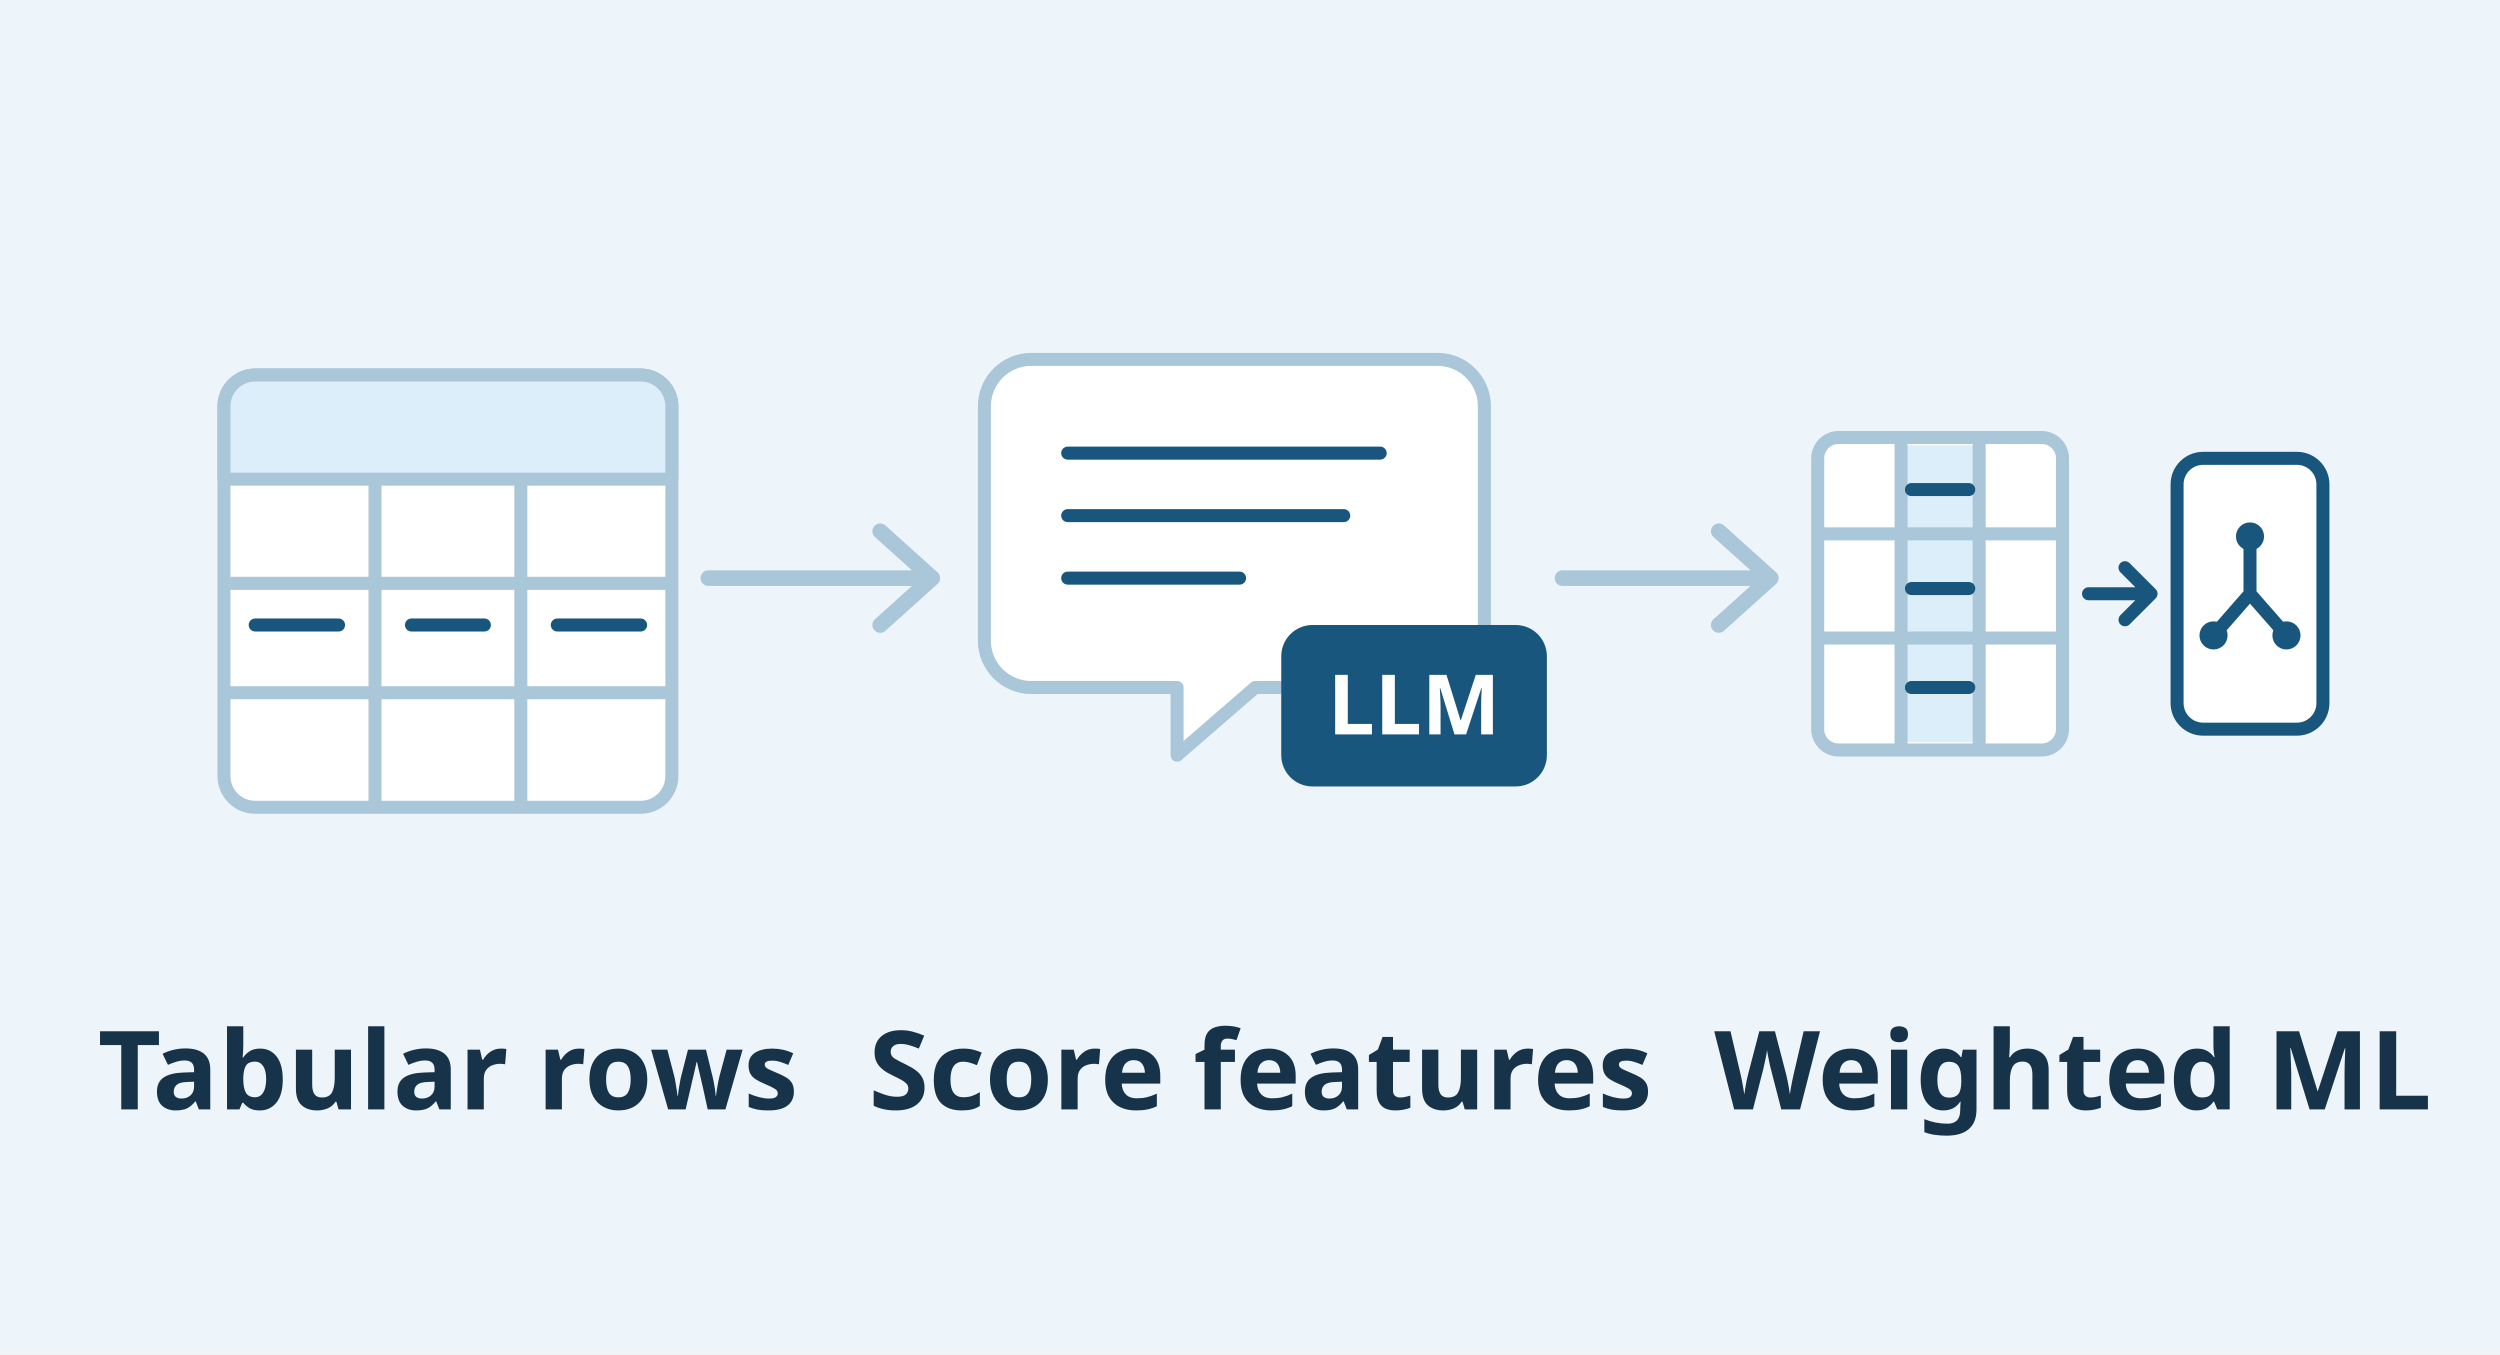
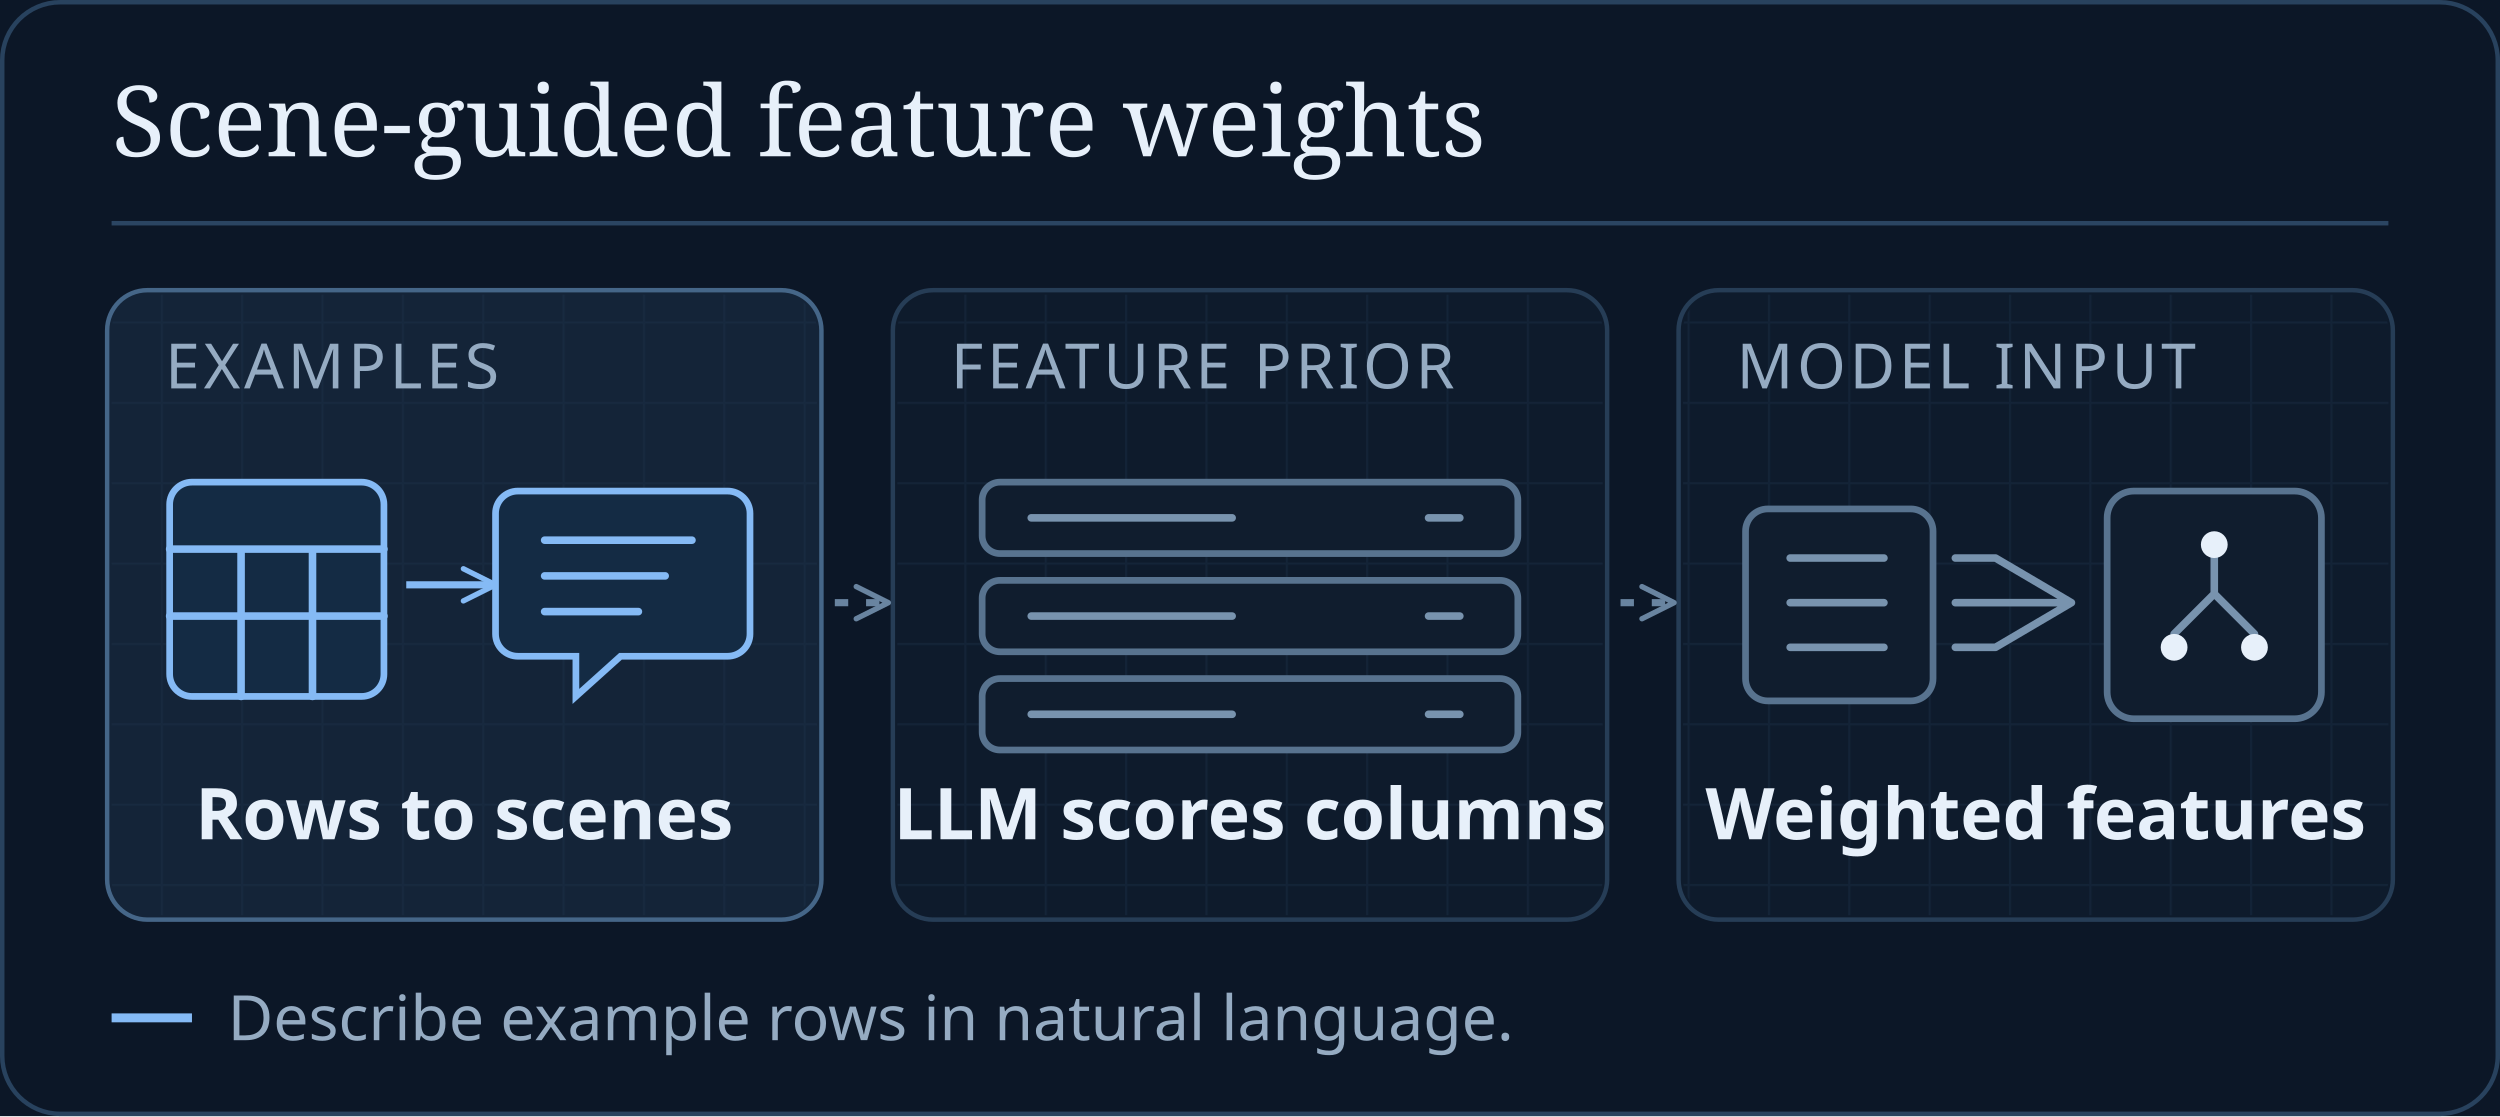
- <svg xmlns="http://www.w3.org/2000/svg" viewBox="0 0 480 260" role="img" aria-labelledby="sift-title sift-desc">
-   <rect width="480" height="260" fill="#edf5fa" />
-   <g fill="none" stroke="#a9c7d9" stroke-width="3" stroke-linecap="round" stroke-linejoin="round">
-     <path d="M136 111h43m-10-9 10 9-10 9" />
-     <path d="M300 111h40m-10-9 10 9-10 9" />
+ <svg xmlns="http://www.w3.org/2000/svg" viewBox="0 0 560 250" data-active-step="1" role="img" aria-labelledby="sift-title sift-desc">
+   <defs>
+     <pattern id="sift-grid" width="18" height="18" patternUnits="userSpaceOnUse">
+       <path d="M18 0H0V18" fill="none" stroke="#20354e" stroke-opacity=".33" />
+     </pattern>
+     <marker id="sift-arrow" viewBox="0 0 8 8" refX="7" refY="4" markerWidth="6" markerHeight="6" orient="auto-start-reverse">
+       <path d="M1 1l6 3-6 3" fill="none" stroke="context-stroke" stroke-linecap="round" stroke-linejoin="round" />
+     </marker>
+   </defs>
+   <style>
+     text { font-family: system-ui, sans-serif; fill: #e7f0fa; }
+     .heading { font: 22px Georgia, serif; }
+     .band-label { fill: #95abc2; font-size: 14px; letter-spacing: .06em; }
+     .node-label { font-size: 16px; font-weight: 560; }
+     .path-note { fill: #95abc2; font-size: 14px; }
+     .band { fill: #0e1b2c; stroke: #263d56; }
+     .box { fill: #101d2e; stroke: #58738f; stroke-width: 1.5; }
+     .detail { fill: none; stroke: #7893ae; stroke-width: 1.7; stroke-linecap: round; stroke-linejoin: round; }
+     .flow { fill: none; stroke: #6984a0; stroke-width: 1.6; marker-end: url(#sift-arrow); }
+     .flow-scores, .flow-model { stroke-dasharray: 3 4; }
+     .note-scores, .note-model { display: none; }
+     svg[data-active-step="1"] .examples .band { fill: #142438; stroke: #456688; }
+     svg[data-active-step="1"] .examples .box { fill: #142b44; stroke: #85baf5; }
+     svg[data-active-step="1"] .examples .detail, svg[data-active-step="1"] .flow-examples { stroke: #85baf5; }
+     svg[data-active-step="2"] .scores .band, svg[data-active-step="3"] .model .band { fill: #102720; stroke: #34594e; }
+     svg[data-active-step="2"] .scores .box, svg[data-active-step="3"] .model .box { fill: #15362f; stroke: #79dcc9; }
+     svg[data-active-step="2"] .scores .detail, svg[data-active-step="3"] .model .detail { stroke: #79dcc9; }
+     svg[data-active-step="2"] .flow-scores, svg[data-active-step="3"] .flow-model { stroke: #79dcc9; stroke-dasharray: none; }
+     svg[data-active-step="2"] .note-examples, svg[data-active-step="3"] .note-examples { display: none; }
+     svg[data-active-step="2"] .note-scores, svg[data-active-step="3"] .note-model { display: inline; }
+     @media (max-width: 400px) {
+       .heading { font-size: 24px; }
+       .band-label, .path-note { font-size: 16px; }
+       .node-label { font-size: 17.5px; }
+     }
+   </style>
+   <rect width="560" height="250" fill="#0c1727" />
+   <rect x=".5" y=".5" width="559" height="249" rx="13" fill="none" stroke="#28425e" />
+   <text class="heading" x="25" y="35">Scene-guided feature weights</text>
+   <path d="M25 50h510" stroke="#2b4562" />
+   <g class="examples">
+     <rect class="band" x="24" y="65" width="160" height="141" rx="9" />
+     <rect x="25" y="66" width="158" height="139" rx="8" fill="url(#sift-grid)" />
+     <text class="band-label" x="37" y="87">EXAMPLES</text>
+     <rect class="box" x="38" y="108" width="48" height="48" rx="5" />
+     <path class="detail" d="M38 123h48m-48 15h48m-32-15v33m16-33v33" />
+     <path class="flow flow-examples" d="M91 131h20" />
+     <path class="box" d="M116 110h47a5 5 0 0 1 5 5v27a5 5 0 0 1-5 5h-24l-10 9v-9h-13a5 5 0 0 1-5-5v-27a5 5 0 0 1 5-5Z" />
+     <path class="detail" d="M122 121h33m-33 8h27m-27 8h21" />
+     <text class="node-label" x="104" y="188" text-anchor="middle">Rows to scenes</text>
  </g>
-   <g stroke="#a9c7d9" stroke-width="2.5" stroke-linejoin="round">
-     <rect x="43" y="72" width="86" height="83" rx="6" fill="#fff" />
-     <path d="M49 72h74a6 6 0 0 1 6 6v14H43V78a6 6 0 0 1 6-6Z" fill="#dceefa" />
-     <path d="M43 112h86m-86 21h86M72 92v63m28-63v63" fill="none" />
+   <g class="scores">
+     <rect class="band" x="200" y="65" width="160" height="141" rx="9" />
+     <rect x="201" y="66" width="158" height="139" rx="8" fill="url(#sift-grid)" />
+     <text class="band-label" x="213" y="87">FEATURE PRIOR</text>
+     <rect class="box" x="220" y="108" width="120" height="16" rx="4" />
+     <rect class="box" x="220" y="130" width="120" height="16" rx="4" />
+     <rect class="box" x="220" y="152" width="120" height="16" rx="4" />
+     <path class="detail" d="M231 116h45m-45 22h45m-45 22h45m44-44h7m-7 22h7m-7 22h7" />
+     <text class="node-label" x="280" y="188" text-anchor="middle">LLM scores columns</text>
  </g>
-   <path d="M49 120h16m14 0h14m14 0h16" stroke="#18567e" stroke-width="2.5" stroke-linecap="round" />
-   <g stroke-linecap="round" stroke-linejoin="round">
-     <path d="M198 69h78a9 9 0 0 1 9 9v45a9 9 0 0 1-9 9h-35l-15 13v-13h-28a9 9 0 0 1-9-9V78a9 9 0 0 1 9-9Z" fill="#fff" stroke="#a9c7d9" stroke-width="2.5" />
-     <path d="M205 87h60m-60 12h53m-53 12h33" fill="none" stroke="#18567e" stroke-width="2.5" />
-     <rect x="246" y="120" width="51" height="31" rx="6" fill="#18567e" />
-     <text x="271.5" y="141" fill="#fff" font-family="system-ui, sans-serif" font-size="16" font-weight="600" text-anchor="middle">LLM</text>
+   <g class="model">
+     <rect class="band" x="376" y="65" width="160" height="141" rx="9" />
+     <rect x="377" y="66" width="158" height="139" rx="8" fill="url(#sift-grid)" />
+     <text class="band-label" x="389" y="87">MODEL INPUT</text>
+     <rect class="box" x="391" y="114" width="42" height="43" rx="5" />
+     <path class="detail" d="M401 125h21m-21 10h21m-21 10h21m16-20h9l17 10m-26 0h26m-26 10h9l17-10" />
+     <rect class="box" x="472" y="110" width="48" height="51" rx="6" />
+     <path class="detail" d="M496 123v10m0 0-9 9m9-9 9 9" />
+     <circle cx="496" cy="122" r="3" fill="#e7f0fa" />
+     <circle cx="487" cy="145" r="3" fill="#e7f0fa" />
+     <circle cx="505" cy="145" r="3" fill="#e7f0fa" />
+     <text class="node-label" x="456" y="188" text-anchor="middle">Weighted features</text>
  </g>
-   <g stroke-width="2.5" stroke-linecap="round" stroke-linejoin="round">
-     <rect x="349" y="84" width="47" height="60" rx="4" fill="#fff" stroke="#a9c7d9" />
-     <path d="M365 85.5h15v57h-15z" fill="#dceefa" />
-     <path d="M365 85.5v57m15-57v57m-30-40h45m-45 20h45" fill="none" stroke="#a9c7d9" />
-     <path d="M367 94h11m-11 19h11m-11 19h11" fill="none" stroke="#18567e" />
-     <path d="M401 114h12m-5-5 5 5-5 5" fill="none" stroke="#18567e" />
-     <rect x="418" y="88" width="28" height="52" rx="5" fill="#fff" stroke="#18567e" />
-     <path d="M432 103v11m0 0-7 8m7-8 7 8" fill="none" stroke="#18567e" />
-     <circle cx="432" cy="103" r="2.7" fill="#18567e" />
-     <circle cx="425" cy="122" r="2.7" fill="#18567e" />
-     <circle cx="439" cy="122" r="2.7" fill="#18567e" />
-   </g>
-   <g fill="#17334a" font-family="system-ui, sans-serif" font-size="21" font-weight="600" text-anchor="middle">
-     <text x="86" y="213">Tabular rows</text>
-     <text x="242" y="213">Score features</text>
-     <text x="398" y="213">Weighted ML</text>
-   </g>
+   <path class="flow flow-scores" d="M187 135h12" />
+   <path class="flow flow-model" d="M363 135h12" />
+   <path class="note-examples" d="M25 228h18" stroke="#85baf5" stroke-width="2" />
+   <path class="note-scores note-model" d="M25 228h18" stroke="#79dcc9" stroke-width="2" />
+   <text class="path-note note-examples" x="51" y="233">Describe example rows in natural language.</text>
+   <text class="path-note note-scores" x="51" y="233">Estimate the importance of the original features.</text>
+   <text class="path-note note-model" x="51" y="233">Normalize the scores and reweight model inputs.</text>
</svg>
